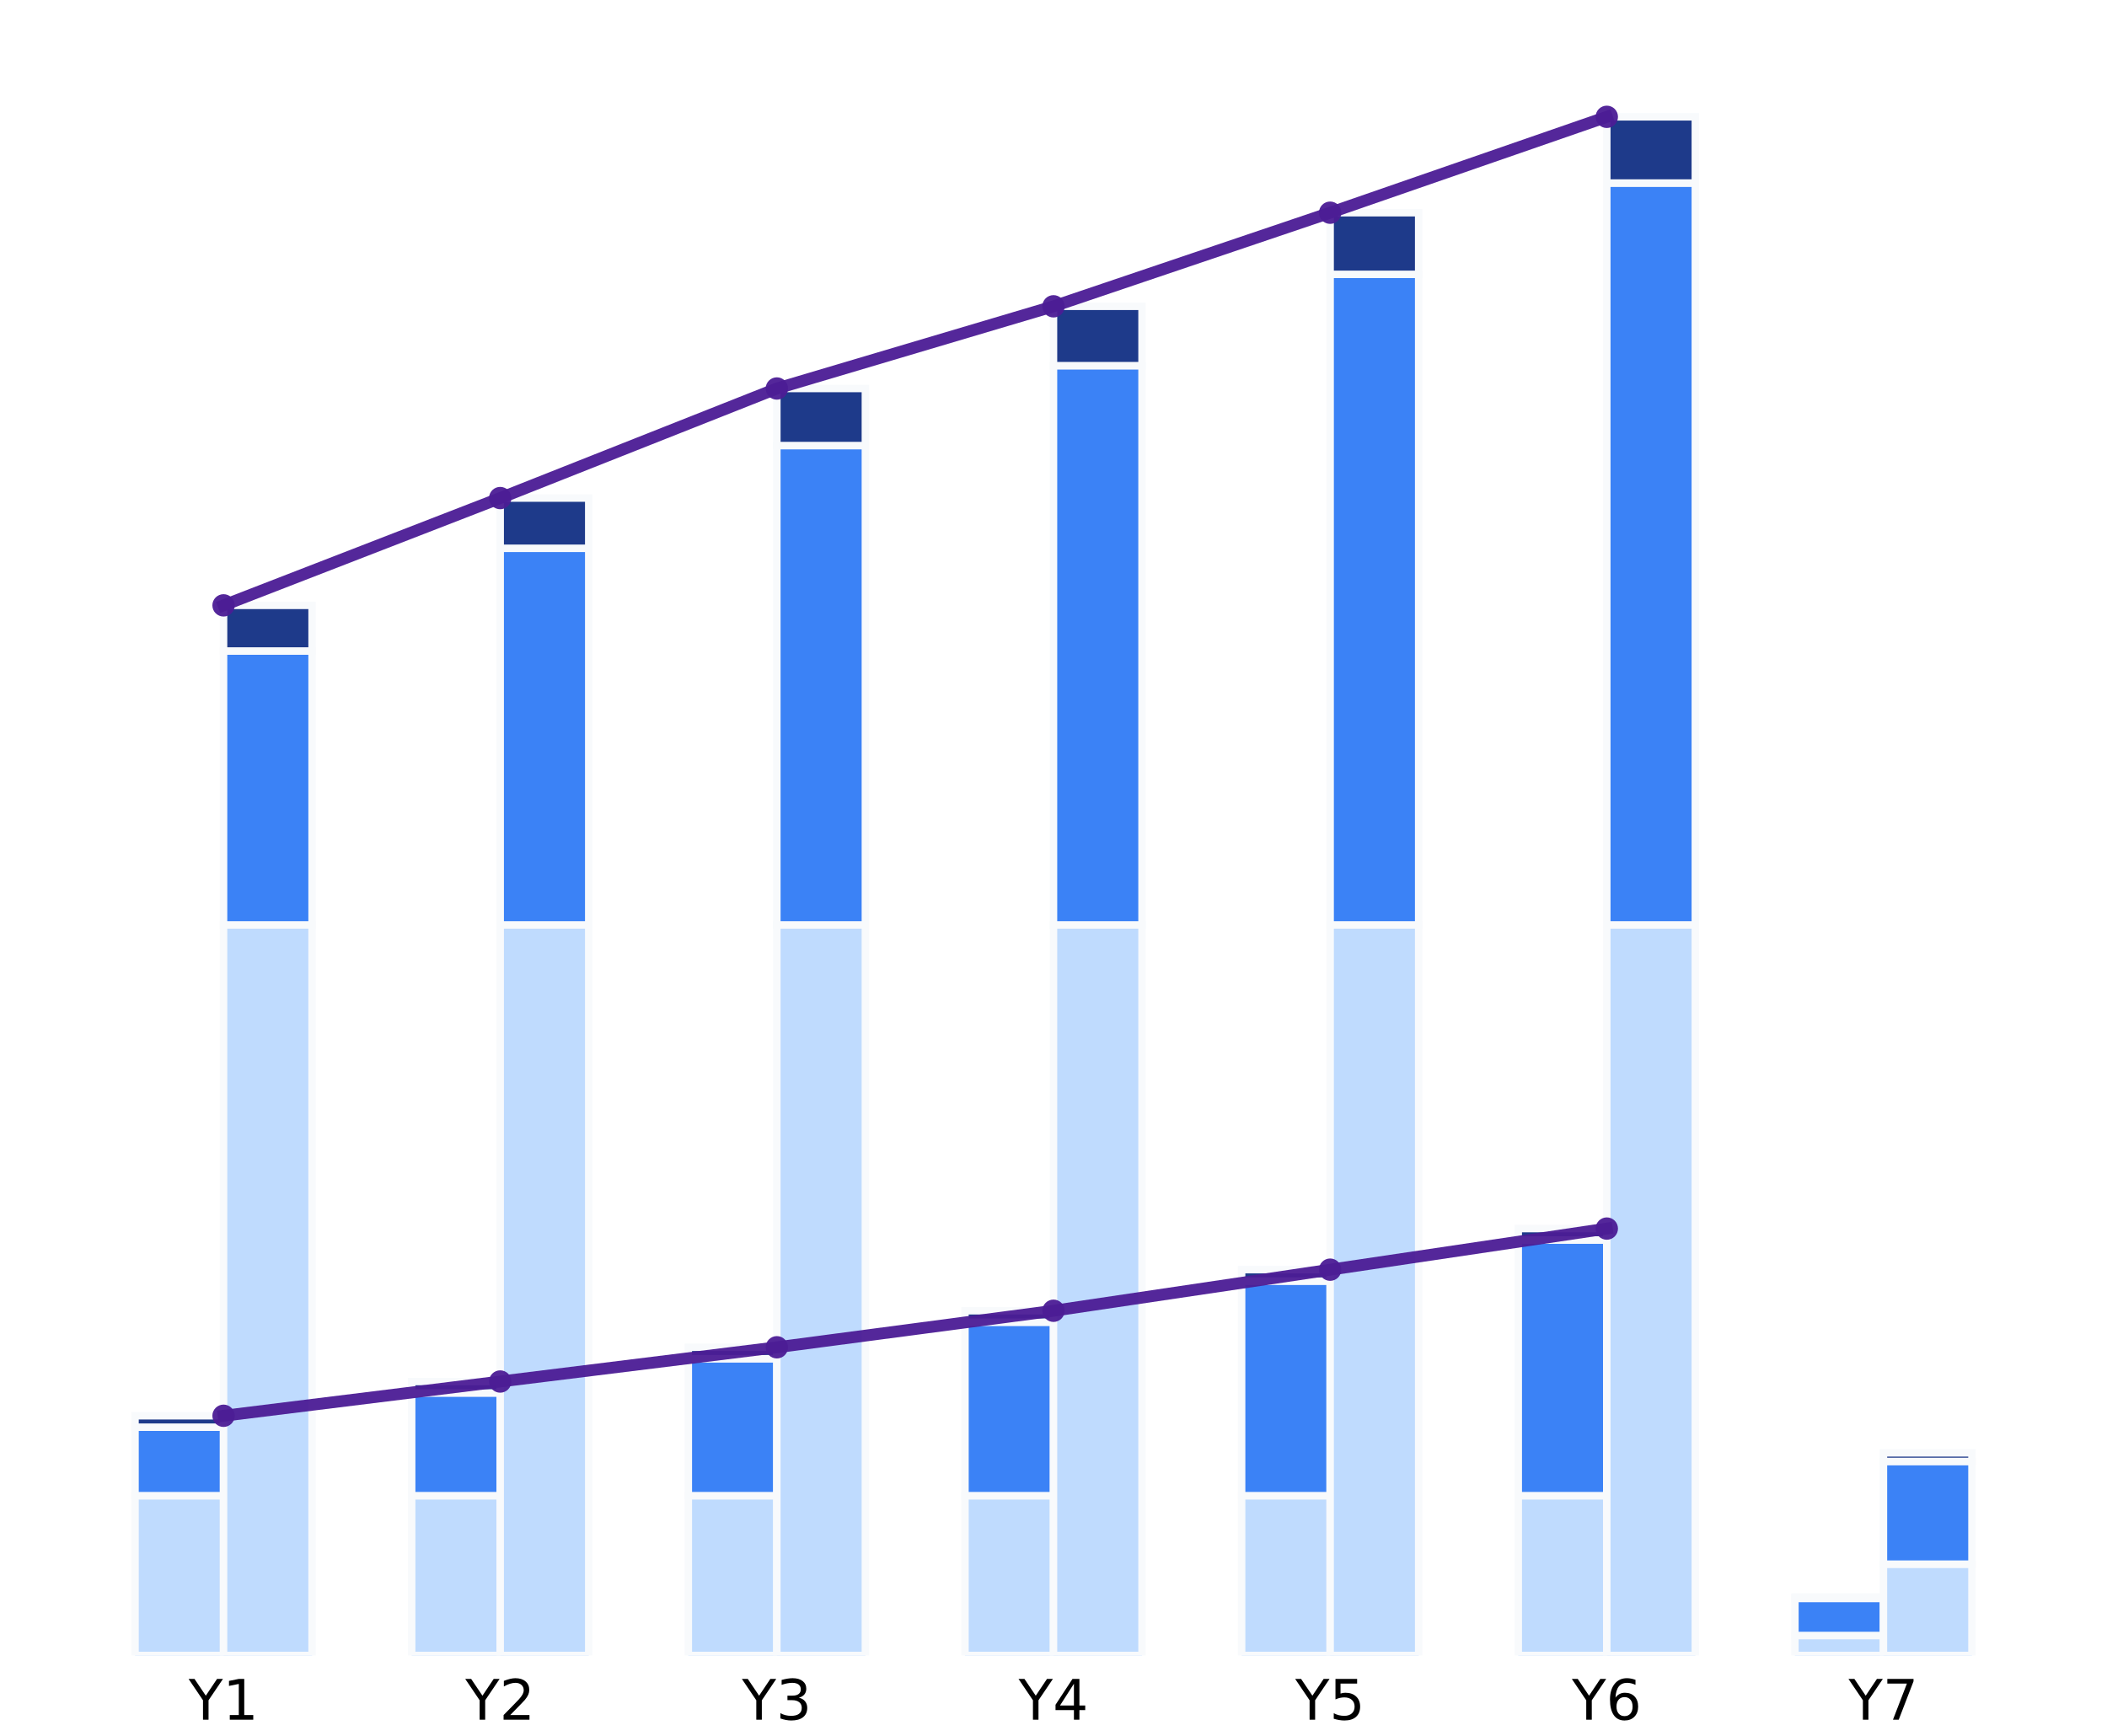
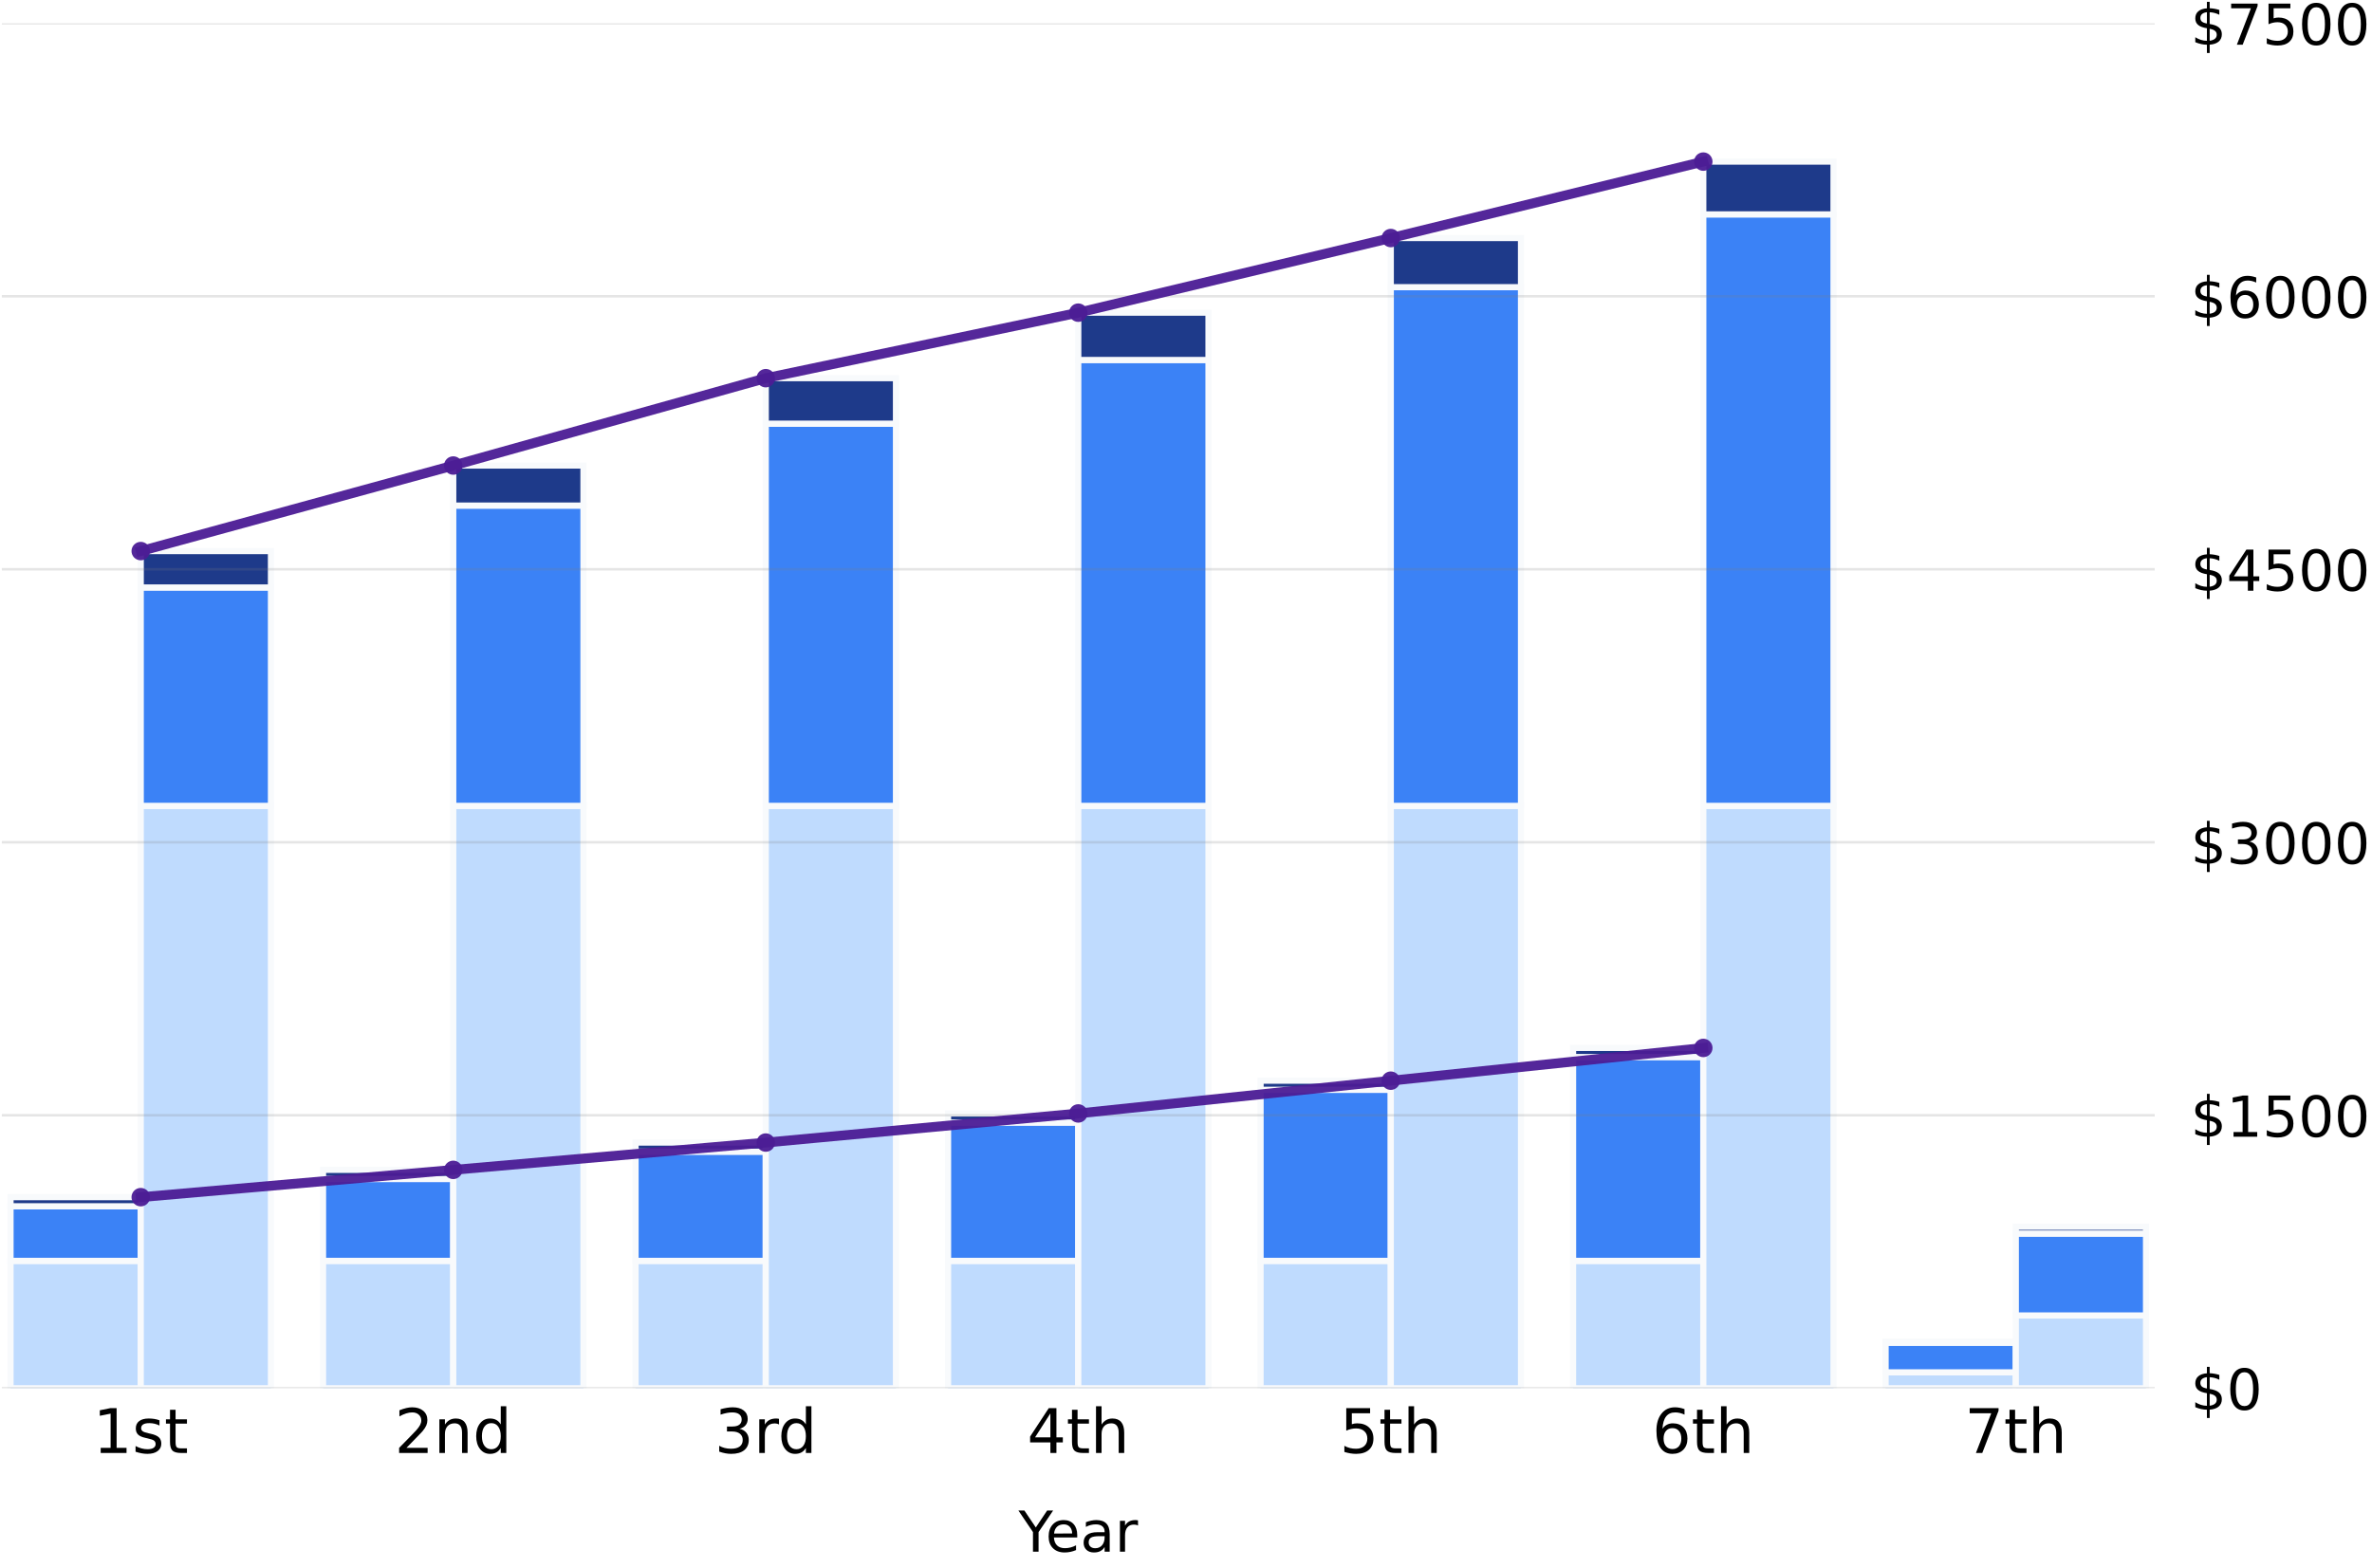
- <svg xmlns="http://www.w3.org/2000/svg" xmlns:xlink="http://www.w3.org/1999/xlink" width="339.12pt" height="279.332pt" viewBox="0 0 339.12 279.332" version="1.1">
+ <svg xmlns="http://www.w3.org/2000/svg" xmlns:xlink="http://www.w3.org/1999/xlink" width="462.33pt" height="305.512pt" viewBox="0 0 462.33 305.512" version="1.1">
  <defs>
    <style type="text/css">*{stroke-linejoin: round; stroke-linecap: butt}</style>
  </defs>
  <g id="figure_1">
    <g id="patch_1">
-       <path d="M 0 279.332  L 339.12 279.332  L 339.12 0  L 0 0  L 0 279.332  z " style="fill: none; opacity: 0" />
+       <path d="M 0 305.512  L 462.33 305.512  L 462.33 0  L 0 0  L 0 305.512  z " style="fill: none; opacity: 0" />
    </g>
    <g id="axes_1">
      <g id="patch_2">
-         <path d="M 0.36 266.472  L 338.76 266.472  L 338.76 0.36  L 0.36 0.36  L 0.36 266.472  z " style="fill: none" />
+         <path d="M 0.36 270.651  L 419.976 270.651  L 419.976 4.539  L 0.36 4.539  L 0.36 270.651  z " style="fill: none" />
      </g>
      <g id="patch_3">
-         <path d="M 21.733 266.472  L 35.981 266.472  L 35.981 240.75  L 21.733 240.75  z " clip-path="url(#p91b607d4af)" style="fill: #bfdbfe; stroke: #f8fafc; stroke-width: 1.2; stroke-linejoin: miter" />
+         <path d="M 2.052 270.651  L 27.432 270.651  L 27.432 245.814  L 2.052 245.814  z " clip-path="url(#p4f0bb5c6ff)" style="fill: #bfdbfe; stroke: #f8fafc; stroke-width: 1.2; stroke-linejoin: miter" />
      </g>
      <g id="patch_4">
-         <path d="M 66.259 266.472  L 80.507 266.472  L 80.507 240.75  L 66.259 240.75  z " clip-path="url(#p91b607d4af)" style="fill: #bfdbfe; stroke: #f8fafc; stroke-width: 1.2; stroke-linejoin: miter" />
+         <path d="M 62.964 270.651  L 88.344 270.651  L 88.344 245.814  L 62.964 245.814  z " clip-path="url(#p4f0bb5c6ff)" style="fill: #bfdbfe; stroke: #f8fafc; stroke-width: 1.2; stroke-linejoin: miter" />
      </g>
      <g id="patch_5">
-         <path d="M 110.785 266.472  L 125.034 266.472  L 125.034 240.75  L 110.785 240.75  z " clip-path="url(#p91b607d4af)" style="fill: #bfdbfe; stroke: #f8fafc; stroke-width: 1.2; stroke-linejoin: miter" />
+         <path d="M 123.876 270.651  L 149.256 270.651  L 149.256 245.814  L 123.876 245.814  z " clip-path="url(#p4f0bb5c6ff)" style="fill: #bfdbfe; stroke: #f8fafc; stroke-width: 1.2; stroke-linejoin: miter" />
      </g>
      <g id="patch_6">
-         <path d="M 155.312 266.472  L 169.56 266.472  L 169.56 240.75  L 155.312 240.75  z " clip-path="url(#p91b607d4af)" style="fill: #bfdbfe; stroke: #f8fafc; stroke-width: 1.2; stroke-linejoin: miter" />
+         <path d="M 184.788 270.651  L 210.168 270.651  L 210.168 245.814  L 184.788 245.814  z " clip-path="url(#p4f0bb5c6ff)" style="fill: #bfdbfe; stroke: #f8fafc; stroke-width: 1.2; stroke-linejoin: miter" />
      </g>
      <g id="patch_7">
-         <path d="M 199.838 266.472  L 214.086 266.472  L 214.086 240.75  L 199.838 240.75  z " clip-path="url(#p91b607d4af)" style="fill: #bfdbfe; stroke: #f8fafc; stroke-width: 1.2; stroke-linejoin: miter" />
+         <path d="M 245.7 270.651  L 271.08 270.651  L 271.08 245.814  L 245.7 245.814  z " clip-path="url(#p4f0bb5c6ff)" style="fill: #bfdbfe; stroke: #f8fafc; stroke-width: 1.2; stroke-linejoin: miter" />
      </g>
      <g id="patch_8">
-         <path d="M 244.364 266.472  L 258.613 266.472  L 258.613 240.75  L 244.364 240.75  z " clip-path="url(#p91b607d4af)" style="fill: #bfdbfe; stroke: #f8fafc; stroke-width: 1.2; stroke-linejoin: miter" />
+         <path d="M 306.612 270.651  L 331.992 270.651  L 331.992 245.814  L 306.612 245.814  z " clip-path="url(#p4f0bb5c6ff)" style="fill: #bfdbfe; stroke: #f8fafc; stroke-width: 1.2; stroke-linejoin: miter" />
      </g>
      <g id="patch_9">
-         <path d="M 288.891 266.472  L 303.139 266.472  L 303.139 263.257  L 288.891 263.257  z " clip-path="url(#p91b607d4af)" style="fill: #bfdbfe; stroke: #f8fafc; stroke-width: 1.2; stroke-linejoin: miter" />
+         <path d="M 367.524 270.651  L 392.904 270.651  L 392.904 267.547  L 367.524 267.547  z " clip-path="url(#p4f0bb5c6ff)" style="fill: #bfdbfe; stroke: #f8fafc; stroke-width: 1.2; stroke-linejoin: miter" />
      </g>
      <g id="patch_10">
-         <path d="M 21.733 240.75  L 35.981 240.75  L 35.981 229.726  L 21.733 229.726  z " clip-path="url(#p91b607d4af)" style="fill: #3b82f6; stroke: #f8fafc; stroke-width: 1.2; stroke-linejoin: miter" />
+         <path d="M 2.052 245.814  L 27.432 245.814  L 27.432 235.17  L 2.052 235.17  z " clip-path="url(#p4f0bb5c6ff)" style="fill: #3b82f6; stroke: #f8fafc; stroke-width: 1.2; stroke-linejoin: miter" />
      </g>
      <g id="patch_11">
-         <path d="M 66.259 240.75  L 80.507 240.75  L 80.507 224.215  L 66.259 224.215  z " clip-path="url(#p91b607d4af)" style="fill: #3b82f6; stroke: #f8fafc; stroke-width: 1.2; stroke-linejoin: miter" />
+         <path d="M 62.964 245.814  L 88.344 245.814  L 88.344 229.847  L 62.964 229.847  z " clip-path="url(#p4f0bb5c6ff)" style="fill: #3b82f6; stroke: #f8fafc; stroke-width: 1.2; stroke-linejoin: miter" />
      </g>
      <g id="patch_12">
-         <path d="M 110.785 240.75  L 125.034 240.75  L 125.034 218.703  L 110.785 218.703  z " clip-path="url(#p91b607d4af)" style="fill: #3b82f6; stroke: #f8fafc; stroke-width: 1.2; stroke-linejoin: miter" />
+         <path d="M 123.876 245.814  L 149.256 245.814  L 149.256 224.525  L 123.876 224.525  z " clip-path="url(#p4f0bb5c6ff)" style="fill: #3b82f6; stroke: #f8fafc; stroke-width: 1.2; stroke-linejoin: miter" />
      </g>
      <g id="patch_13">
-         <path d="M 155.312 240.75  L 169.56 240.75  L 169.56 212.823  L 155.312 212.823  z " clip-path="url(#p91b607d4af)" style="fill: #3b82f6; stroke: #f8fafc; stroke-width: 1.2; stroke-linejoin: miter" />
+         <path d="M 184.788 245.814  L 210.168 245.814  L 210.168 218.848  L 184.788 218.848  z " clip-path="url(#p4f0bb5c6ff)" style="fill: #3b82f6; stroke: #f8fafc; stroke-width: 1.2; stroke-linejoin: miter" />
      </g>
      <g id="patch_14">
-         <path d="M 199.838 240.75  L 214.086 240.75  L 214.086 206.209  L 199.838 206.209  z " clip-path="url(#p91b607d4af)" style="fill: #3b82f6; stroke: #f8fafc; stroke-width: 1.2; stroke-linejoin: miter" />
+         <path d="M 245.7 245.814  L 271.08 245.814  L 271.08 212.461  L 245.7 212.461  z " clip-path="url(#p4f0bb5c6ff)" style="fill: #3b82f6; stroke: #f8fafc; stroke-width: 1.2; stroke-linejoin: miter" />
      </g>
      <g id="patch_15">
-         <path d="M 244.364 240.75  L 258.613 240.75  L 258.613 199.595  L 244.364 199.595  z " clip-path="url(#p91b607d4af)" style="fill: #3b82f6; stroke: #f8fafc; stroke-width: 1.2; stroke-linejoin: miter" />
+         <path d="M 306.612 245.814  L 331.992 245.814  L 331.992 206.075  L 306.612 206.075  z " clip-path="url(#p4f0bb5c6ff)" style="fill: #3b82f6; stroke: #f8fafc; stroke-width: 1.2; stroke-linejoin: miter" />
      </g>
      <g id="patch_16">
-         <path d="M 288.891 263.257  L 303.139 263.257  L 303.139 257.286  L 288.891 257.286  z " clip-path="url(#p91b607d4af)" style="fill: #3b82f6; stroke: #f8fafc; stroke-width: 1.2; stroke-linejoin: miter" />
+         <path d="M 367.524 267.547  L 392.904 267.547  L 392.904 261.781  L 367.524 261.781  z " clip-path="url(#p4f0bb5c6ff)" style="fill: #3b82f6; stroke: #f8fafc; stroke-width: 1.2; stroke-linejoin: miter" />
      </g>
      <g id="patch_17">
-         <path d="M 21.733 229.726  L 35.981 229.726  L 35.981 227.889  L 21.733 227.889  z " clip-path="url(#p91b607d4af)" style="fill: #1e3a8a; stroke: #f8fafc; stroke-width: 1.2; stroke-linejoin: miter" />
+         <path d="M 2.052 235.17  L 27.432 235.17  L 27.432 233.395  L 2.052 233.395  z " clip-path="url(#p4f0bb5c6ff)" style="fill: #1e3a8a; stroke: #f8fafc; stroke-width: 1.2; stroke-linejoin: miter" />
      </g>
      <g id="patch_18">
-         <path d="M 66.259 224.215  L 80.507 224.215  L 80.507 222.377  L 66.259 222.377  z " clip-path="url(#p91b607d4af)" style="fill: #1e3a8a; stroke: #f8fafc; stroke-width: 1.2; stroke-linejoin: miter" />
+         <path d="M 62.964 229.847  L 88.344 229.847  L 88.344 228.073  L 62.964 228.073  z " clip-path="url(#p4f0bb5c6ff)" style="fill: #1e3a8a; stroke: #f8fafc; stroke-width: 1.2; stroke-linejoin: miter" />
      </g>
      <g id="patch_19">
-         <path d="M 110.785 218.703  L 125.034 218.703  L 125.034 216.865  L 110.785 216.865  z " clip-path="url(#p91b607d4af)" style="fill: #1e3a8a; stroke: #f8fafc; stroke-width: 1.2; stroke-linejoin: miter" />
+         <path d="M 123.876 224.525  L 149.256 224.525  L 149.256 222.751  L 123.876 222.751  z " clip-path="url(#p4f0bb5c6ff)" style="fill: #1e3a8a; stroke: #f8fafc; stroke-width: 1.2; stroke-linejoin: miter" />
      </g>
      <g id="patch_20">
-         <path d="M 155.312 212.823  L 169.56 212.823  L 169.56 210.986  L 155.312 210.986  z " clip-path="url(#p91b607d4af)" style="fill: #1e3a8a; stroke: #f8fafc; stroke-width: 1.2; stroke-linejoin: miter" />
+         <path d="M 184.788 218.848  L 210.168 218.848  L 210.168 217.074  L 184.788 217.074  z " clip-path="url(#p4f0bb5c6ff)" style="fill: #1e3a8a; stroke: #f8fafc; stroke-width: 1.2; stroke-linejoin: miter" />
      </g>
      <g id="patch_21">
-         <path d="M 199.838 206.209  L 214.086 206.209  L 214.086 204.372  L 199.838 204.372  z " clip-path="url(#p91b607d4af)" style="fill: #1e3a8a; stroke: #f8fafc; stroke-width: 1.2; stroke-linejoin: miter" />
+         <path d="M 245.7 212.461  L 271.08 212.461  L 271.08 210.687  L 245.7 210.687  z " clip-path="url(#p4f0bb5c6ff)" style="fill: #1e3a8a; stroke: #f8fafc; stroke-width: 1.2; stroke-linejoin: miter" />
      </g>
      <g id="patch_22">
-         <path d="M 244.364 199.595  L 258.613 199.595  L 258.613 197.758  L 244.364 197.758  z " clip-path="url(#p91b607d4af)" style="fill: #1e3a8a; stroke: #f8fafc; stroke-width: 1.2; stroke-linejoin: miter" />
+         <path d="M 306.612 206.075  L 331.992 206.075  L 331.992 204.301  L 306.612 204.301  z " clip-path="url(#p4f0bb5c6ff)" style="fill: #1e3a8a; stroke: #f8fafc; stroke-width: 1.2; stroke-linejoin: miter" />
      </g>
      <g id="patch_23">
-         <path d="M 288.891 257.286  L 303.139 257.286  L 303.139 257.056  L 288.891 257.056  z " clip-path="url(#p91b607d4af)" style="fill: #1e3a8a; stroke: #f8fafc; stroke-width: 1.2; stroke-linejoin: miter" />
+         <path d="M 367.524 261.781  L 392.904 261.781  L 392.904 261.559  L 367.524 261.559  z " clip-path="url(#p4f0bb5c6ff)" style="fill: #1e3a8a; stroke: #f8fafc; stroke-width: 1.2; stroke-linejoin: miter" />
      </g>
      <g id="patch_24">
-         <path d="M 35.981 266.472  L 50.229 266.472  L 50.229 148.886  L 35.981 148.886  z " clip-path="url(#p91b607d4af)" style="fill: #bfdbfe; stroke: #f8fafc; stroke-width: 1.2; stroke-linejoin: miter" />
+         <path d="M 27.432 270.651  L 52.812 270.651  L 52.812 157.11  L 27.432 157.11  z " clip-path="url(#p4f0bb5c6ff)" style="fill: #bfdbfe; stroke: #f8fafc; stroke-width: 1.2; stroke-linejoin: miter" />
      </g>
      <g id="patch_25">
-         <path d="M 80.507 266.472  L 94.756 266.472  L 94.756 148.886  L 80.507 148.886  z " clip-path="url(#p91b607d4af)" style="fill: #bfdbfe; stroke: #f8fafc; stroke-width: 1.2; stroke-linejoin: miter" />
+         <path d="M 88.344 270.651  L 113.724 270.651  L 113.724 157.11  L 88.344 157.11  z " clip-path="url(#p4f0bb5c6ff)" style="fill: #bfdbfe; stroke: #f8fafc; stroke-width: 1.2; stroke-linejoin: miter" />
      </g>
      <g id="patch_26">
-         <path d="M 125.034 266.472  L 139.282 266.472  L 139.282 148.886  L 125.034 148.886  z " clip-path="url(#p91b607d4af)" style="fill: #bfdbfe; stroke: #f8fafc; stroke-width: 1.2; stroke-linejoin: miter" />
+         <path d="M 149.256 270.651  L 174.636 270.651  L 174.636 157.11  L 149.256 157.11  z " clip-path="url(#p4f0bb5c6ff)" style="fill: #bfdbfe; stroke: #f8fafc; stroke-width: 1.2; stroke-linejoin: miter" />
      </g>
      <g id="patch_27">
-         <path d="M 169.56 266.472  L 183.808 266.472  L 183.808 148.886  L 169.56 148.886  z " clip-path="url(#p91b607d4af)" style="fill: #bfdbfe; stroke: #f8fafc; stroke-width: 1.2; stroke-linejoin: miter" />
+         <path d="M 210.168 270.651  L 235.548 270.651  L 235.548 157.11  L 210.168 157.11  z " clip-path="url(#p4f0bb5c6ff)" style="fill: #bfdbfe; stroke: #f8fafc; stroke-width: 1.2; stroke-linejoin: miter" />
      </g>
      <g id="patch_28">
-         <path d="M 214.086 266.472  L 228.335 266.472  L 228.335 148.886  L 214.086 148.886  z " clip-path="url(#p91b607d4af)" style="fill: #bfdbfe; stroke: #f8fafc; stroke-width: 1.2; stroke-linejoin: miter" />
+         <path d="M 271.08 270.651  L 296.46 270.651  L 296.46 157.11  L 271.08 157.11  z " clip-path="url(#p4f0bb5c6ff)" style="fill: #bfdbfe; stroke: #f8fafc; stroke-width: 1.2; stroke-linejoin: miter" />
      </g>
      <g id="patch_29">
-         <path d="M 258.613 266.472  L 272.861 266.472  L 272.861 148.886  L 258.613 148.886  z " clip-path="url(#p91b607d4af)" style="fill: #bfdbfe; stroke: #f8fafc; stroke-width: 1.2; stroke-linejoin: miter" />
+         <path d="M 331.992 270.651  L 357.372 270.651  L 357.372 157.11  L 331.992 157.11  z " clip-path="url(#p4f0bb5c6ff)" style="fill: #bfdbfe; stroke: #f8fafc; stroke-width: 1.2; stroke-linejoin: miter" />
      </g>
      <g id="patch_30">
-         <path d="M 303.139 266.472  L 317.387 266.472  L 317.387 251.774  L 303.139 251.774  z " clip-path="url(#p91b607d4af)" style="fill: #bfdbfe; stroke: #f8fafc; stroke-width: 1.2; stroke-linejoin: miter" />
+         <path d="M 392.904 270.651  L 418.284 270.651  L 418.284 256.459  L 392.904 256.459  z " clip-path="url(#p4f0bb5c6ff)" style="fill: #bfdbfe; stroke: #f8fafc; stroke-width: 1.2; stroke-linejoin: miter" />
      </g>
      <g id="patch_31">
-         <path d="M 35.981 148.886  L 50.229 148.886  L 50.229 104.791  L 35.981 104.791  z " clip-path="url(#p91b607d4af)" style="fill: #3b82f6; stroke: #f8fafc; stroke-width: 1.2; stroke-linejoin: miter" />
+         <path d="M 27.432 157.11  L 52.812 157.11  L 52.812 114.532  L 27.432 114.532  z " clip-path="url(#p4f0bb5c6ff)" style="fill: #3b82f6; stroke: #f8fafc; stroke-width: 1.2; stroke-linejoin: miter" />
      </g>
      <g id="patch_32">
-         <path d="M 80.507 148.886  L 94.756 148.886  L 94.756 88.256  L 80.507 88.256  z " clip-path="url(#p91b607d4af)" style="fill: #3b82f6; stroke: #f8fafc; stroke-width: 1.2; stroke-linejoin: miter" />
+         <path d="M 88.344 157.11  L 113.724 157.11  L 113.724 98.565  L 88.344 98.565  z " clip-path="url(#p4f0bb5c6ff)" style="fill: #3b82f6; stroke: #f8fafc; stroke-width: 1.2; stroke-linejoin: miter" />
      </g>
      <g id="patch_33">
-         <path d="M 125.034 148.886  L 139.282 148.886  L 139.282 71.72  L 125.034 71.72  z " clip-path="url(#p91b607d4af)" style="fill: #3b82f6; stroke: #f8fafc; stroke-width: 1.2; stroke-linejoin: miter" />
+         <path d="M 149.256 157.11  L 174.636 157.11  L 174.636 82.599  L 149.256 82.599  z " clip-path="url(#p4f0bb5c6ff)" style="fill: #3b82f6; stroke: #f8fafc; stroke-width: 1.2; stroke-linejoin: miter" />
      </g>
      <g id="patch_34">
-         <path d="M 169.56 148.886  L 183.808 148.886  L 183.808 58.859  L 169.56 58.859  z " clip-path="url(#p91b607d4af)" style="fill: #3b82f6; stroke: #f8fafc; stroke-width: 1.2; stroke-linejoin: miter" />
+         <path d="M 210.168 157.11  L 235.548 157.11  L 235.548 70.18  L 210.168 70.18  z " clip-path="url(#p4f0bb5c6ff)" style="fill: #3b82f6; stroke: #f8fafc; stroke-width: 1.2; stroke-linejoin: miter" />
      </g>
      <g id="patch_35">
-         <path d="M 214.086 148.886  L 228.335 148.886  L 228.335 44.161  L 214.086 44.161  z " clip-path="url(#p91b607d4af)" style="fill: #3b82f6; stroke: #f8fafc; stroke-width: 1.2; stroke-linejoin: miter" />
+         <path d="M 271.08 157.11  L 296.46 157.11  L 296.46 55.987  L 271.08 55.987  z " clip-path="url(#p4f0bb5c6ff)" style="fill: #3b82f6; stroke: #f8fafc; stroke-width: 1.2; stroke-linejoin: miter" />
      </g>
      <g id="patch_36">
-         <path d="M 258.613 148.886  L 272.861 148.886  L 272.861 29.463  L 258.613 29.463  z " clip-path="url(#p91b607d4af)" style="fill: #3b82f6; stroke: #f8fafc; stroke-width: 1.2; stroke-linejoin: miter" />
+         <path d="M 331.992 157.11  L 357.372 157.11  L 357.372 41.795  L 331.992 41.795  z " clip-path="url(#p4f0bb5c6ff)" style="fill: #3b82f6; stroke: #f8fafc; stroke-width: 1.2; stroke-linejoin: miter" />
      </g>
      <g id="patch_37">
-         <path d="M 303.139 251.774  L 317.387 251.774  L 317.387 235.238  L 303.139 235.238  z " clip-path="url(#p91b607d4af)" style="fill: #3b82f6; stroke: #f8fafc; stroke-width: 1.2; stroke-linejoin: miter" />
+         <path d="M 392.904 256.459  L 418.284 256.459  L 418.284 240.492  L 392.904 240.492  z " clip-path="url(#p4f0bb5c6ff)" style="fill: #3b82f6; stroke: #f8fafc; stroke-width: 1.2; stroke-linejoin: miter" />
      </g>
      <g id="patch_38">
-         <path d="M 35.981 104.791  L 50.229 104.791  L 50.229 97.442  L 35.981 97.442  z " clip-path="url(#p91b607d4af)" style="fill: #1e3a8a; stroke: #f8fafc; stroke-width: 1.2; stroke-linejoin: miter" />
+         <path d="M 27.432 114.532  L 52.812 114.532  L 52.812 107.436  L 27.432 107.436  z " clip-path="url(#p4f0bb5c6ff)" style="fill: #1e3a8a; stroke: #f8fafc; stroke-width: 1.2; stroke-linejoin: miter" />
      </g>
      <g id="patch_39">
-         <path d="M 80.507 88.256  L 94.756 88.256  L 94.756 80.172  L 80.507 80.172  z " clip-path="url(#p91b607d4af)" style="fill: #1e3a8a; stroke: #f8fafc; stroke-width: 1.2; stroke-linejoin: miter" />
+         <path d="M 88.344 98.565  L 113.724 98.565  L 113.724 90.759  L 88.344 90.759  z " clip-path="url(#p4f0bb5c6ff)" style="fill: #1e3a8a; stroke: #f8fafc; stroke-width: 1.2; stroke-linejoin: miter" />
      </g>
      <g id="patch_40">
-         <path d="M 125.034 71.72  L 139.282 71.72  L 139.282 62.534  L 125.034 62.534  z " clip-path="url(#p91b607d4af)" style="fill: #1e3a8a; stroke: #f8fafc; stroke-width: 1.2; stroke-linejoin: miter" />
+         <path d="M 149.256 82.599  L 174.636 82.599  L 174.636 73.728  L 149.256 73.728  z " clip-path="url(#p4f0bb5c6ff)" style="fill: #1e3a8a; stroke: #f8fafc; stroke-width: 1.2; stroke-linejoin: miter" />
      </g>
      <g id="patch_41">
-         <path d="M 169.56 58.859  L 183.808 58.859  L 183.808 49.305  L 169.56 49.305  z " clip-path="url(#p91b607d4af)" style="fill: #1e3a8a; stroke: #f8fafc; stroke-width: 1.2; stroke-linejoin: miter" />
+         <path d="M 210.168 70.18  L 235.548 70.18  L 235.548 60.955  L 210.168 60.955  z " clip-path="url(#p4f0bb5c6ff)" style="fill: #1e3a8a; stroke: #f8fafc; stroke-width: 1.2; stroke-linejoin: miter" />
      </g>
      <g id="patch_42">
-         <path d="M 214.086 44.161  L 228.335 44.161  L 228.335 34.239  L 214.086 34.239  z " clip-path="url(#p91b607d4af)" style="fill: #1e3a8a; stroke: #f8fafc; stroke-width: 1.2; stroke-linejoin: miter" />
+         <path d="M 271.08 55.987  L 296.46 55.987  L 296.46 46.407  L 271.08 46.407  z " clip-path="url(#p4f0bb5c6ff)" style="fill: #1e3a8a; stroke: #f8fafc; stroke-width: 1.2; stroke-linejoin: miter" />
      </g>
      <g id="patch_43">
-         <path d="M 258.613 29.463  L 272.861 29.463  L 272.861 18.806  L 258.613 18.806  z " clip-path="url(#p91b607d4af)" style="fill: #1e3a8a; stroke: #f8fafc; stroke-width: 1.2; stroke-linejoin: miter" />
+         <path d="M 331.992 41.795  L 357.372 41.795  L 357.372 31.505  L 331.992 31.505  z " clip-path="url(#p4f0bb5c6ff)" style="fill: #1e3a8a; stroke: #f8fafc; stroke-width: 1.2; stroke-linejoin: miter" />
      </g>
      <g id="patch_44">
-         <path d="M 303.139 235.238  L 317.387 235.238  L 317.387 233.86  L 303.139 233.86  z " clip-path="url(#p91b607d4af)" style="fill: #1e3a8a; stroke: #f8fafc; stroke-width: 1.2; stroke-linejoin: miter" />
+         <path d="M 392.904 240.492  L 418.284 240.492  L 418.284 239.161  L 392.904 239.161  z " clip-path="url(#p4f0bb5c6ff)" style="fill: #1e3a8a; stroke: #f8fafc; stroke-width: 1.2; stroke-linejoin: miter" />
      </g>
      <g id="matplotlib.axis_1">
        <g id="xtick_1">
          <g id="line2d_1" />
          <g id="text_1">
-             <g transform="translate(30.36941 276.8099) scale(0.09 -0.09)">
-               <defs>
-                 <path id="DejaVuSans-3c" d="M -13 4666  L 666 4666  L 1959 2747  L 3244 4666  L 3922 4666  L 2272 2222  L 2272 0  L 1638 0  L 1638 2222  L -13 4666  z " transform="scale(0.015625)" />
+             <g transform="translate(18.13669 283.2683) scale(0.12 -0.12)">
+               <defs>
                <path id="DejaVuSans-14" d="M 794 531  L 1825 531  L 1825 4091  L 703 3866  L 703 4441  L 1819 4666  L 2450 4666  L 2450 531  L 3481 531  L 3481 0  L 794 0  L 794 531  z " transform="scale(0.015625)" />
-               </defs>
-               <use xlink:href="#DejaVuSans-3c" />
-               <use xlink:href="#DejaVuSans-14" transform="translate(61.07812 0)" />
+                 <path id="DejaVuSans-56" d="M 2834 3397  L 2834 2853  Q 2591 2978 2328 3040  Q 2066 3103 1784 3103  Q 1356 3103 1142 2972  Q 928 2841 928 2578  Q 928 2378 1081 2264  Q 1234 2150 1697 2047  L 1894 2003  Q 2506 1872 2764 1633  Q 3022 1394 3022 966  Q 3022 478 2636 193  Q 2250 -91 1575 -91  Q 1294 -91 989 -36  Q 684 19 347 128  L 347 722  Q 666 556 975 473  Q 1284 391 1588 391  Q 1994 391 2212 530  Q 2431 669 2431 922  Q 2431 1156 2273 1281  Q 2116 1406 1581 1522  L 1381 1569  Q 847 1681 609 1914  Q 372 2147 372 2553  Q 372 3047 722 3315  Q 1072 3584 1716 3584  Q 2034 3584 2315 3537  Q 2597 3491 2834 3397  z " transform="scale(0.015625)" />
+                 <path id="DejaVuSans-57" d="M 1172 4494  L 1172 3500  L 2356 3500  L 2356 3053  L 1172 3053  L 1172 1153  Q 1172 725 1289 603  Q 1406 481 1766 481  L 2356 481  L 2356 0  L 1766 0  Q 1100 0 847 248  Q 594 497 594 1153  L 594 3053  L 172 3053  L 172 3500  L 594 3500  L 594 4494  L 1172 4494  z " transform="scale(0.015625)" />
+               </defs>
+               <use xlink:href="#DejaVuSans-14" />
+               <use xlink:href="#DejaVuSans-56" transform="translate(63.625 0)" />
+               <use xlink:href="#DejaVuSans-57" transform="translate(115.7188 0)" />
            </g>
          </g>
        </g>
        <g id="xtick_2">
          <g id="line2d_2" />
          <g id="text_2">
-             <g transform="translate(74.89573 276.8099) scale(0.09 -0.09)">
+             <g transform="translate(76.91494 283.2693) scale(0.12 -0.12)">
              <defs>
                <path id="DejaVuSans-15" d="M 1228 531  L 3431 531  L 3431 0  L 469 0  L 469 531  Q 828 903 1448 1529  Q 2069 2156 2228 2338  Q 2531 2678 2651 2914  Q 2772 3150 2772 3378  Q 2772 3750 2511 3984  Q 2250 4219 1831 4219  Q 1534 4219 1204 4116  Q 875 4013 500 3803  L 500 4441  Q 881 4594 1212 4672  Q 1544 4750 1819 4750  Q 2544 4750 2975 4387  Q 3406 4025 3406 3419  Q 3406 3131 3298 2873  Q 3191 2616 2906 2266  Q 2828 2175 2409 1742  Q 1991 1309 1228 531  z " transform="scale(0.015625)" />
-               </defs>
-               <use xlink:href="#DejaVuSans-3c" />
-               <use xlink:href="#DejaVuSans-15" transform="translate(61.07812 0)" />
+                 <path id="DejaVuSans-51" d="M 3513 2113  L 3513 0  L 2938 0  L 2938 2094  Q 2938 2591 2744 2837  Q 2550 3084 2163 3084  Q 1697 3084 1428 2787  Q 1159 2491 1159 1978  L 1159 0  L 581 0  L 581 3500  L 1159 3500  L 1159 2956  Q 1366 3272 1645 3428  Q 1925 3584 2291 3584  Q 2894 3584 3203 3211  Q 3513 2838 3513 2113  z " transform="scale(0.015625)" />
+                 <path id="DejaVuSans-47" d="M 2906 2969  L 2906 4863  L 3481 4863  L 3481 0  L 2906 0  L 2906 525  Q 2725 213 2448 61  Q 2172 -91 1784 -91  Q 1150 -91 751 415  Q 353 922 353 1747  Q 353 2572 751 3078  Q 1150 3584 1784 3584  Q 2172 3584 2448 3432  Q 2725 3281 2906 2969  z M 947 1747  Q 947 1113 1208 752  Q 1469 391 1925 391  Q 2381 391 2643 752  Q 2906 1113 2906 1747  Q 2906 2381 2643 2742  Q 2381 3103 1925 3103  Q 1469 3103 1208 2742  Q 947 2381 947 1747  z " transform="scale(0.015625)" />
+               </defs>
+               <use xlink:href="#DejaVuSans-15" />
+               <use xlink:href="#DejaVuSans-51" transform="translate(63.625 0)" />
+               <use xlink:href="#DejaVuSans-47" transform="translate(127 0)" />
            </g>
          </g>
        </g>
        <g id="xtick_3">
          <g id="line2d_3" />
          <g id="text_3">
-             <g transform="translate(119.422 276.8099) scale(0.09 -0.09)">
+             <g transform="translate(139.2679 283.2693) scale(0.12 -0.12)">
              <defs>
                <path id="DejaVuSans-16" d="M 2597 2516  Q 3050 2419 3304 2112  Q 3559 1806 3559 1356  Q 3559 666 3084 287  Q 2609 -91 1734 -91  Q 1441 -91 1130 -33  Q 819 25 488 141  L 488 750  Q 750 597 1062 519  Q 1375 441 1716 441  Q 2309 441 2620 675  Q 2931 909 2931 1356  Q 2931 1769 2642 2001  Q 2353 2234 1838 2234  L 1294 2234  L 1294 2753  L 1863 2753  Q 2328 2753 2575 2939  Q 2822 3125 2822 3475  Q 2822 3834 2567 4026  Q 2313 4219 1838 4219  Q 1578 4219 1281 4162  Q 984 4106 628 3988  L 628 4550  Q 988 4650 1302 4700  Q 1616 4750 1894 4750  Q 2613 4750 3031 4423  Q 3450 4097 3450 3541  Q 3450 3153 3228 2886  Q 3006 2619 2597 2516  z " transform="scale(0.015625)" />
-               </defs>
-               <use xlink:href="#DejaVuSans-3c" />
-               <use xlink:href="#DejaVuSans-16" transform="translate(61.07812 0)" />
+                 <path id="DejaVuSans-55" d="M 2631 2963  Q 2534 3019 2420 3045  Q 2306 3072 2169 3072  Q 1681 3072 1420 2755  Q 1159 2438 1159 1844  L 1159 0  L 581 0  L 581 3500  L 1159 3500  L 1159 2956  Q 1341 3275 1631 3429  Q 1922 3584 2338 3584  Q 2397 3584 2469 3576  Q 2541 3569 2628 3553  L 2631 2963  z " transform="scale(0.015625)" />
+               </defs>
+               <use xlink:href="#DejaVuSans-16" />
+               <use xlink:href="#DejaVuSans-55" transform="translate(63.625 0)" />
+               <use xlink:href="#DejaVuSans-47" transform="translate(102.9844 0)" />
            </g>
          </g>
        </g>
        <g id="xtick_4">
          <g id="line2d_4" />
          <g id="text_4">
-             <g transform="translate(163.9484 276.8099) scale(0.09 -0.09)">
+             <g transform="translate(200.1958 283.2693) scale(0.12 -0.12)">
              <defs>
                <path id="DejaVuSans-17" d="M 2419 4116  L 825 1625  L 2419 1625  L 2419 4116  z M 2253 4666  L 3047 4666  L 3047 1625  L 3713 1625  L 3713 1100  L 3047 1100  L 3047 0  L 2419 0  L 2419 1100  L 313 1100  L 313 1709  L 2253 4666  z " transform="scale(0.015625)" />
-               </defs>
-               <use xlink:href="#DejaVuSans-3c" />
-               <use xlink:href="#DejaVuSans-17" transform="translate(61.07812 0)" />
+                 <path id="DejaVuSans-4b" d="M 3513 2113  L 3513 0  L 2938 0  L 2938 2094  Q 2938 2591 2744 2837  Q 2550 3084 2163 3084  Q 1697 3084 1428 2787  Q 1159 2491 1159 1978  L 1159 0  L 581 0  L 581 4863  L 1159 4863  L 1159 2956  Q 1366 3272 1645 3428  Q 1925 3584 2291 3584  Q 2894 3584 3203 3211  Q 3513 2838 3513 2113  z " transform="scale(0.015625)" />
+               </defs>
+               <use xlink:href="#DejaVuSans-17" />
+               <use xlink:href="#DejaVuSans-57" transform="translate(63.625 0)" />
+               <use xlink:href="#DejaVuSans-4b" transform="translate(102.8281 0)" />
            </g>
          </g>
        </g>
        <g id="xtick_5">
          <g id="line2d_5" />
          <g id="text_5">
-             <g transform="translate(208.4747 276.8099) scale(0.09 -0.09)">
+             <g transform="translate(261.1078 283.2693) scale(0.12 -0.12)">
              <defs>
                <path id="DejaVuSans-18" d="M 691 4666  L 3169 4666  L 3169 4134  L 1269 4134  L 1269 2991  Q 1406 3038 1543 3061  Q 1681 3084 1819 3084  Q 2600 3084 3056 2656  Q 3513 2228 3513 1497  Q 3513 744 3044 326  Q 2575 -91 1722 -91  Q 1428 -91 1123 -41  Q 819 9 494 109  L 494 744  Q 775 591 1075 516  Q 1375 441 1709 441  Q 2250 441 2565 725  Q 2881 1009 2881 1497  Q 2881 1984 2565 2268  Q 2250 2553 1709 2553  Q 1456 2553 1204 2497  Q 953 2441 691 2322  L 691 4666  z " transform="scale(0.015625)" />
              </defs>
-               <use xlink:href="#DejaVuSans-3c" />
-               <use xlink:href="#DejaVuSans-18" transform="translate(61.07812 0)" />
+               <use xlink:href="#DejaVuSans-18" />
+               <use xlink:href="#DejaVuSans-57" transform="translate(63.625 0)" />
+               <use xlink:href="#DejaVuSans-4b" transform="translate(102.8281 0)" />
            </g>
          </g>
        </g>
        <g id="xtick_6">
          <g id="line2d_6" />
          <g id="text_6">
-             <g transform="translate(253.001 276.8099) scale(0.09 -0.09)">
+             <g transform="translate(322.0198 283.2693) scale(0.12 -0.12)">
              <defs>
                <path id="DejaVuSans-19" d="M 2113 2584  Q 1688 2584 1439 2293  Q 1191 2003 1191 1497  Q 1191 994 1439 701  Q 1688 409 2113 409  Q 2538 409 2786 701  Q 3034 994 3034 1497  Q 3034 2003 2786 2293  Q 2538 2584 2113 2584  z M 3366 4563  L 3366 3988  Q 3128 4100 2886 4159  Q 2644 4219 2406 4219  Q 1781 4219 1451 3797  Q 1122 3375 1075 2522  Q 1259 2794 1537 2939  Q 1816 3084 2150 3084  Q 2853 3084 3261 2657  Q 3669 2231 3669 1497  Q 3669 778 3244 343  Q 2819 -91 2113 -91  Q 1303 -91 875 529  Q 447 1150 447 2328  Q 447 3434 972 4092  Q 1497 4750 2381 4750  Q 2619 4750 2861 4703  Q 3103 4656 3366 4563  z " transform="scale(0.015625)" />
              </defs>
-               <use xlink:href="#DejaVuSans-3c" />
-               <use xlink:href="#DejaVuSans-19" transform="translate(61.07812 0)" />
+               <use xlink:href="#DejaVuSans-19" />
+               <use xlink:href="#DejaVuSans-57" transform="translate(63.625 0)" />
+               <use xlink:href="#DejaVuSans-4b" transform="translate(102.8281 0)" />
            </g>
          </g>
        </g>
        <g id="xtick_7">
          <g id="line2d_7" />
          <g id="text_7">
-             <g transform="translate(297.5273 276.8099) scale(0.09 -0.09)">
+             <g transform="translate(382.9318 283.2693) scale(0.12 -0.12)">
              <defs>
                <path id="DejaVuSans-1a" d="M 525 4666  L 3525 4666  L 3525 4397  L 1831 0  L 1172 0  L 2766 4134  L 525 4134  L 525 4666  z " transform="scale(0.015625)" />
              </defs>
-               <use xlink:href="#DejaVuSans-3c" />
-               <use xlink:href="#DejaVuSans-1a" transform="translate(61.07812 0)" />
-             </g>
-           </g>
-         </g>
-       </g>
-       <g id="matplotlib.axis_2" />
-       <g id="line2d_8">
-         <path d="M 35.981 227.889  L 80.507 222.377  L 125.034 216.865  L 169.56 210.986  L 214.086 204.372  L 258.613 197.758  " clip-path="url(#p91b607d4af)" style="fill: none; stroke: #4c1d95; stroke-opacity: 0.95; stroke-width: 1.9; stroke-linecap: square" />
+               <use xlink:href="#DejaVuSans-1a" />
+               <use xlink:href="#DejaVuSans-57" transform="translate(63.625 0)" />
+               <use xlink:href="#DejaVuSans-4b" transform="translate(102.8281 0)" />
+             </g>
+           </g>
+         </g>
+         <g id="text_8">
+           <g transform="translate(198.5235 302.5095) scale(0.11 -0.11)">
+             <defs>
+               <path id="DejaVuSans-3c" d="M -13 4666  L 666 4666  L 1959 2747  L 3244 4666  L 3922 4666  L 2272 2222  L 2272 0  L 1638 0  L 1638 2222  L -13 4666  z " transform="scale(0.015625)" />
+               <path id="DejaVuSans-48" d="M 3597 1894  L 3597 1613  L 953 1613  Q 991 1019 1311 708  Q 1631 397 2203 397  Q 2534 397 2845 478  Q 3156 559 3463 722  L 3463 178  Q 3153 47 2828 -22  Q 2503 -91 2169 -91  Q 1331 -91 842 396  Q 353 884 353 1716  Q 353 2575 817 3079  Q 1281 3584 2069 3584  Q 2775 3584 3186 3129  Q 3597 2675 3597 1894  z M 3022 2063  Q 3016 2534 2758 2815  Q 2500 3097 2075 3097  Q 1594 3097 1305 2825  Q 1016 2553 972 2059  L 3022 2063  z " transform="scale(0.015625)" />
+               <path id="DejaVuSans-44" d="M 2194 1759  Q 1497 1759 1228 1600  Q 959 1441 959 1056  Q 959 750 1161 570  Q 1363 391 1709 391  Q 2188 391 2477 730  Q 2766 1069 2766 1631  L 2766 1759  L 2194 1759  z M 3341 1997  L 3341 0  L 2766 0  L 2766 531  Q 2569 213 2275 61  Q 1981 -91 1556 -91  Q 1019 -91 701 211  Q 384 513 384 1019  Q 384 1609 779 1909  Q 1175 2209 1959 2209  L 2766 2209  L 2766 2266  Q 2766 2663 2505 2880  Q 2244 3097 1772 3097  Q 1472 3097 1187 3025  Q 903 2953 641 2809  L 641 3341  Q 956 3463 1253 3523  Q 1550 3584 1831 3584  Q 2591 3584 2966 3190  Q 3341 2797 3341 1997  z " transform="scale(0.015625)" />
+             </defs>
+             <use xlink:href="#DejaVuSans-3c" />
+             <use xlink:href="#DejaVuSans-48" transform="translate(47.79688 0)" />
+             <use xlink:href="#DejaVuSans-44" transform="translate(109.3281 0)" />
+             <use xlink:href="#DejaVuSans-55" transform="translate(170.6094 0)" />
+           </g>
+         </g>
+       </g>
+       <g id="matplotlib.axis_2">
+         <g id="ytick_1">
+           <g id="line2d_8">
+             <path d="M 0.36 270.651  L 419.976 270.651  " clip-path="url(#p4f0bb5c6ff)" style="fill: none; stroke: #808080; stroke-opacity: 0.2; stroke-width: 0.5; stroke-linecap: square" />
+           </g>
+           <g id="text_9">
+             <g transform="translate(426.976 274.8303) scale(0.11 -0.11)">
+               <defs>
+                 <path id="DejaVuSans-7" d="M 2163 -941  L 1850 -941  L 1847 0  Q 1519 6 1191 76  Q 863 147 531 288  L 531 850  Q 850 650 1176 548  Q 1503 447 1850 444  L 1850 1869  Q 1159 1981 845 2250  Q 531 2519 531 2988  Q 531 3497 872 3790  Q 1213 4084 1850 4128  L 1850 4863  L 2163 4863  L 2163 4138  Q 2453 4125 2725 4076  Q 2997 4028 3256 3944  L 3256 3397  Q 2997 3528 2723 3600  Q 2450 3672 2163 3684  L 2163 2350  Q 2872 2241 3206 1959  Q 3541 1678 3541 1191  Q 3541 663 3186 358  Q 2831 53 2163 6  L 2163 -941  z M 1850 2406  L 1850 3688  Q 1488 3647 1297 3481  Q 1106 3316 1106 3041  Q 1106 2772 1282 2622  Q 1459 2472 1850 2406  z M 2163 1806  L 2163 453  Q 2559 506 2761 678  Q 2963 850 2963 1131  Q 2963 1406 2770 1568  Q 2578 1731 2163 1806  z " transform="scale(0.015625)" />
+                 <path id="DejaVuSans-13" d="M 2034 4250  Q 1547 4250 1301 3770  Q 1056 3291 1056 2328  Q 1056 1369 1301 889  Q 1547 409 2034 409  Q 2525 409 2770 889  Q 3016 1369 3016 2328  Q 3016 3291 2770 3770  Q 2525 4250 2034 4250  z M 2034 4750  Q 2819 4750 3233 4129  Q 3647 3509 3647 2328  Q 3647 1150 3233 529  Q 2819 -91 2034 -91  Q 1250 -91 836 529  Q 422 1150 422 2328  Q 422 3509 836 4129  Q 1250 4750 2034 4750  z " transform="scale(0.015625)" />
+               </defs>
+               <use xlink:href="#DejaVuSans-7" />
+               <use xlink:href="#DejaVuSans-13" transform="translate(63.625 0)" />
+             </g>
+           </g>
+         </g>
+         <g id="ytick_2">
+           <g id="line2d_9">
+             <path d="M 0.36 217.429  L 419.976 217.429  " clip-path="url(#p4f0bb5c6ff)" style="fill: none; stroke: #808080; stroke-opacity: 0.2; stroke-width: 0.5; stroke-linecap: square" />
+           </g>
+           <g id="text_10">
+             <g transform="translate(426.976 221.6079) scale(0.11 -0.11)">
+               <use xlink:href="#DejaVuSans-7" />
+               <use xlink:href="#DejaVuSans-14" transform="translate(63.625 0)" />
+               <use xlink:href="#DejaVuSans-18" transform="translate(127.25 0)" />
+               <use xlink:href="#DejaVuSans-13" transform="translate(190.875 0)" />
+               <use xlink:href="#DejaVuSans-13" transform="translate(254.5 0)" />
+             </g>
+           </g>
+         </g>
+         <g id="ytick_3">
+           <g id="line2d_10">
+             <path d="M 0.36 164.206  L 419.976 164.206  " clip-path="url(#p4f0bb5c6ff)" style="fill: none; stroke: #808080; stroke-opacity: 0.2; stroke-width: 0.5; stroke-linecap: square" />
+           </g>
+           <g id="text_11">
+             <g transform="translate(426.976 168.3855) scale(0.11 -0.11)">
+               <use xlink:href="#DejaVuSans-7" />
+               <use xlink:href="#DejaVuSans-16" transform="translate(63.625 0)" />
+               <use xlink:href="#DejaVuSans-13" transform="translate(127.25 0)" />
+               <use xlink:href="#DejaVuSans-13" transform="translate(190.875 0)" />
+               <use xlink:href="#DejaVuSans-13" transform="translate(254.5 0)" />
+             </g>
+           </g>
+         </g>
+         <g id="ytick_4">
+           <g id="line2d_11">
+             <path d="M 0.36 110.984  L 419.976 110.984  " clip-path="url(#p4f0bb5c6ff)" style="fill: none; stroke: #808080; stroke-opacity: 0.2; stroke-width: 0.5; stroke-linecap: square" />
+           </g>
+           <g id="text_12">
+             <g transform="translate(426.976 115.1631) scale(0.11 -0.11)">
+               <use xlink:href="#DejaVuSans-7" />
+               <use xlink:href="#DejaVuSans-17" transform="translate(63.625 0)" />
+               <use xlink:href="#DejaVuSans-18" transform="translate(127.25 0)" />
+               <use xlink:href="#DejaVuSans-13" transform="translate(190.875 0)" />
+               <use xlink:href="#DejaVuSans-13" transform="translate(254.5 0)" />
+             </g>
+           </g>
+         </g>
+         <g id="ytick_5">
+           <g id="line2d_12">
+             <path d="M 0.36 57.762  L 419.976 57.762  " clip-path="url(#p4f0bb5c6ff)" style="fill: none; stroke: #808080; stroke-opacity: 0.2; stroke-width: 0.5; stroke-linecap: square" />
+           </g>
+           <g id="text_13">
+             <g transform="translate(426.976 61.94068) scale(0.11 -0.11)">
+               <use xlink:href="#DejaVuSans-7" />
+               <use xlink:href="#DejaVuSans-19" transform="translate(63.625 0)" />
+               <use xlink:href="#DejaVuSans-13" transform="translate(127.25 0)" />
+               <use xlink:href="#DejaVuSans-13" transform="translate(190.875 0)" />
+               <use xlink:href="#DejaVuSans-13" transform="translate(254.5 0)" />
+             </g>
+           </g>
+         </g>
+         <g id="ytick_6">
+           <g id="line2d_13">
+             <path d="M 0.36 4.539  L 419.976 4.539  " clip-path="url(#p4f0bb5c6ff)" style="fill: none; stroke: #808080; stroke-opacity: 0.2; stroke-width: 0.5; stroke-linecap: square" />
+           </g>
+           <g id="text_14">
+             <g transform="translate(426.976 8.718281) scale(0.11 -0.11)">
+               <use xlink:href="#DejaVuSans-7" />
+               <use xlink:href="#DejaVuSans-1a" transform="translate(63.625 0)" />
+               <use xlink:href="#DejaVuSans-18" transform="translate(127.25 0)" />
+               <use xlink:href="#DejaVuSans-13" transform="translate(190.875 0)" />
+               <use xlink:href="#DejaVuSans-13" transform="translate(254.5 0)" />
+             </g>
+           </g>
+         </g>
+       </g>
+       <g id="line2d_14">
+         <path d="M 27.432 233.395  L 88.344 228.073  L 149.256 222.751  L 210.168 217.074  L 271.08 210.687  L 331.992 204.301  " clip-path="url(#p4f0bb5c6ff)" style="fill: none; stroke: #4c1d95; stroke-opacity: 0.95; stroke-width: 1.9; stroke-linecap: square" />
        <defs>
-           <path id="mca8c1f4629" d="M 0 1.8  C 0.477 1.8 0.935 1.61 1.273 1.273  C 1.61 0.935 1.8 0.477 1.8 0  C 1.8 -0.477 1.61 -0.935 1.273 -1.273  C 0.935 -1.61 0.477 -1.8 0 -1.8  C -0.477 -1.8 -0.935 -1.61 -1.273 -1.273  C -1.61 -0.935 -1.8 -0.477 -1.8 0  C -1.8 0.477 -1.61 0.935 -1.273 1.273  C -0.935 1.61 -0.477 1.8 0 1.8  z " />
+           <path id="m375cabd361" d="M 0 1.8  C 0.477 1.8 0.935 1.61 1.273 1.273  C 1.61 0.935 1.8 0.477 1.8 0  C 1.8 -0.477 1.61 -0.935 1.273 -1.273  C 0.935 -1.61 0.477 -1.8 0 -1.8  C -0.477 -1.8 -0.935 -1.61 -1.273 -1.273  C -1.61 -0.935 -1.8 -0.477 -1.8 0  C -1.8 0.477 -1.61 0.935 -1.273 1.273  C -0.935 1.61 -0.477 1.8 0 1.8  z " />
        </defs>
-         <g clip-path="url(#p91b607d4af)">
-           <use xlink:href="#mca8c1f4629" x="35.981" y="227.889" style="fill: #4c1d95; fill-opacity: 0.95" />
-           <use xlink:href="#mca8c1f4629" x="80.507" y="222.377" style="fill: #4c1d95; fill-opacity: 0.95" />
-           <use xlink:href="#mca8c1f4629" x="125.034" y="216.865" style="fill: #4c1d95; fill-opacity: 0.95" />
-           <use xlink:href="#mca8c1f4629" x="169.56" y="210.986" style="fill: #4c1d95; fill-opacity: 0.95" />
-           <use xlink:href="#mca8c1f4629" x="214.086" y="204.372" style="fill: #4c1d95; fill-opacity: 0.95" />
-           <use xlink:href="#mca8c1f4629" x="258.613" y="197.758" style="fill: #4c1d95; fill-opacity: 0.95" />
-         </g>
-       </g>
-       <g id="line2d_9">
-         <path d="M 35.981 97.442  L 80.507 80.172  L 125.034 62.534  L 169.56 49.305  L 214.086 34.239  L 258.613 18.806  " clip-path="url(#p91b607d4af)" style="fill: none; stroke: #4c1d95; stroke-opacity: 0.95; stroke-width: 1.9; stroke-linecap: square" />
-         <g clip-path="url(#p91b607d4af)">
-           <use xlink:href="#mca8c1f4629" x="35.981" y="97.442" style="fill: #4c1d95; fill-opacity: 0.95" />
-           <use xlink:href="#mca8c1f4629" x="80.507" y="80.172" style="fill: #4c1d95; fill-opacity: 0.95" />
-           <use xlink:href="#mca8c1f4629" x="125.034" y="62.534" style="fill: #4c1d95; fill-opacity: 0.95" />
-           <use xlink:href="#mca8c1f4629" x="169.56" y="49.305" style="fill: #4c1d95; fill-opacity: 0.95" />
-           <use xlink:href="#mca8c1f4629" x="214.086" y="34.239" style="fill: #4c1d95; fill-opacity: 0.95" />
-           <use xlink:href="#mca8c1f4629" x="258.613" y="18.806" style="fill: #4c1d95; fill-opacity: 0.95" />
+         <g clip-path="url(#p4f0bb5c6ff)">
+           <use xlink:href="#m375cabd361" x="27.432" y="233.395" style="fill: #4c1d95; fill-opacity: 0.95" />
+           <use xlink:href="#m375cabd361" x="88.344" y="228.073" style="fill: #4c1d95; fill-opacity: 0.95" />
+           <use xlink:href="#m375cabd361" x="149.256" y="222.751" style="fill: #4c1d95; fill-opacity: 0.95" />
+           <use xlink:href="#m375cabd361" x="210.168" y="217.074" style="fill: #4c1d95; fill-opacity: 0.95" />
+           <use xlink:href="#m375cabd361" x="271.08" y="210.687" style="fill: #4c1d95; fill-opacity: 0.95" />
+           <use xlink:href="#m375cabd361" x="331.992" y="204.301" style="fill: #4c1d95; fill-opacity: 0.95" />
+         </g>
+       </g>
+       <g id="line2d_15">
+         <path d="M 27.432 107.436  L 88.344 90.759  L 149.256 73.728  L 210.168 60.955  L 271.08 46.407  L 331.992 31.505  " clip-path="url(#p4f0bb5c6ff)" style="fill: none; stroke: #4c1d95; stroke-opacity: 0.95; stroke-width: 1.9; stroke-linecap: square" />
+         <g clip-path="url(#p4f0bb5c6ff)">
+           <use xlink:href="#m375cabd361" x="27.432" y="107.436" style="fill: #4c1d95; fill-opacity: 0.95" />
+           <use xlink:href="#m375cabd361" x="88.344" y="90.759" style="fill: #4c1d95; fill-opacity: 0.95" />
+           <use xlink:href="#m375cabd361" x="149.256" y="73.728" style="fill: #4c1d95; fill-opacity: 0.95" />
+           <use xlink:href="#m375cabd361" x="210.168" y="60.955" style="fill: #4c1d95; fill-opacity: 0.95" />
+           <use xlink:href="#m375cabd361" x="271.08" y="46.407" style="fill: #4c1d95; fill-opacity: 0.95" />
+           <use xlink:href="#m375cabd361" x="331.992" y="31.505" style="fill: #4c1d95; fill-opacity: 0.95" />
        </g>
      </g>
    </g>
  </g>
  <defs>
-     <clipPath id="p91b607d4af">
-       <rect x="0.36" y="0.36" width="338.4" height="266.112" />
+     <clipPath id="p4f0bb5c6ff">
+       <rect x="0.36" y="4.539" width="419.616" height="266.112" />
    </clipPath>
  </defs>
</svg>
